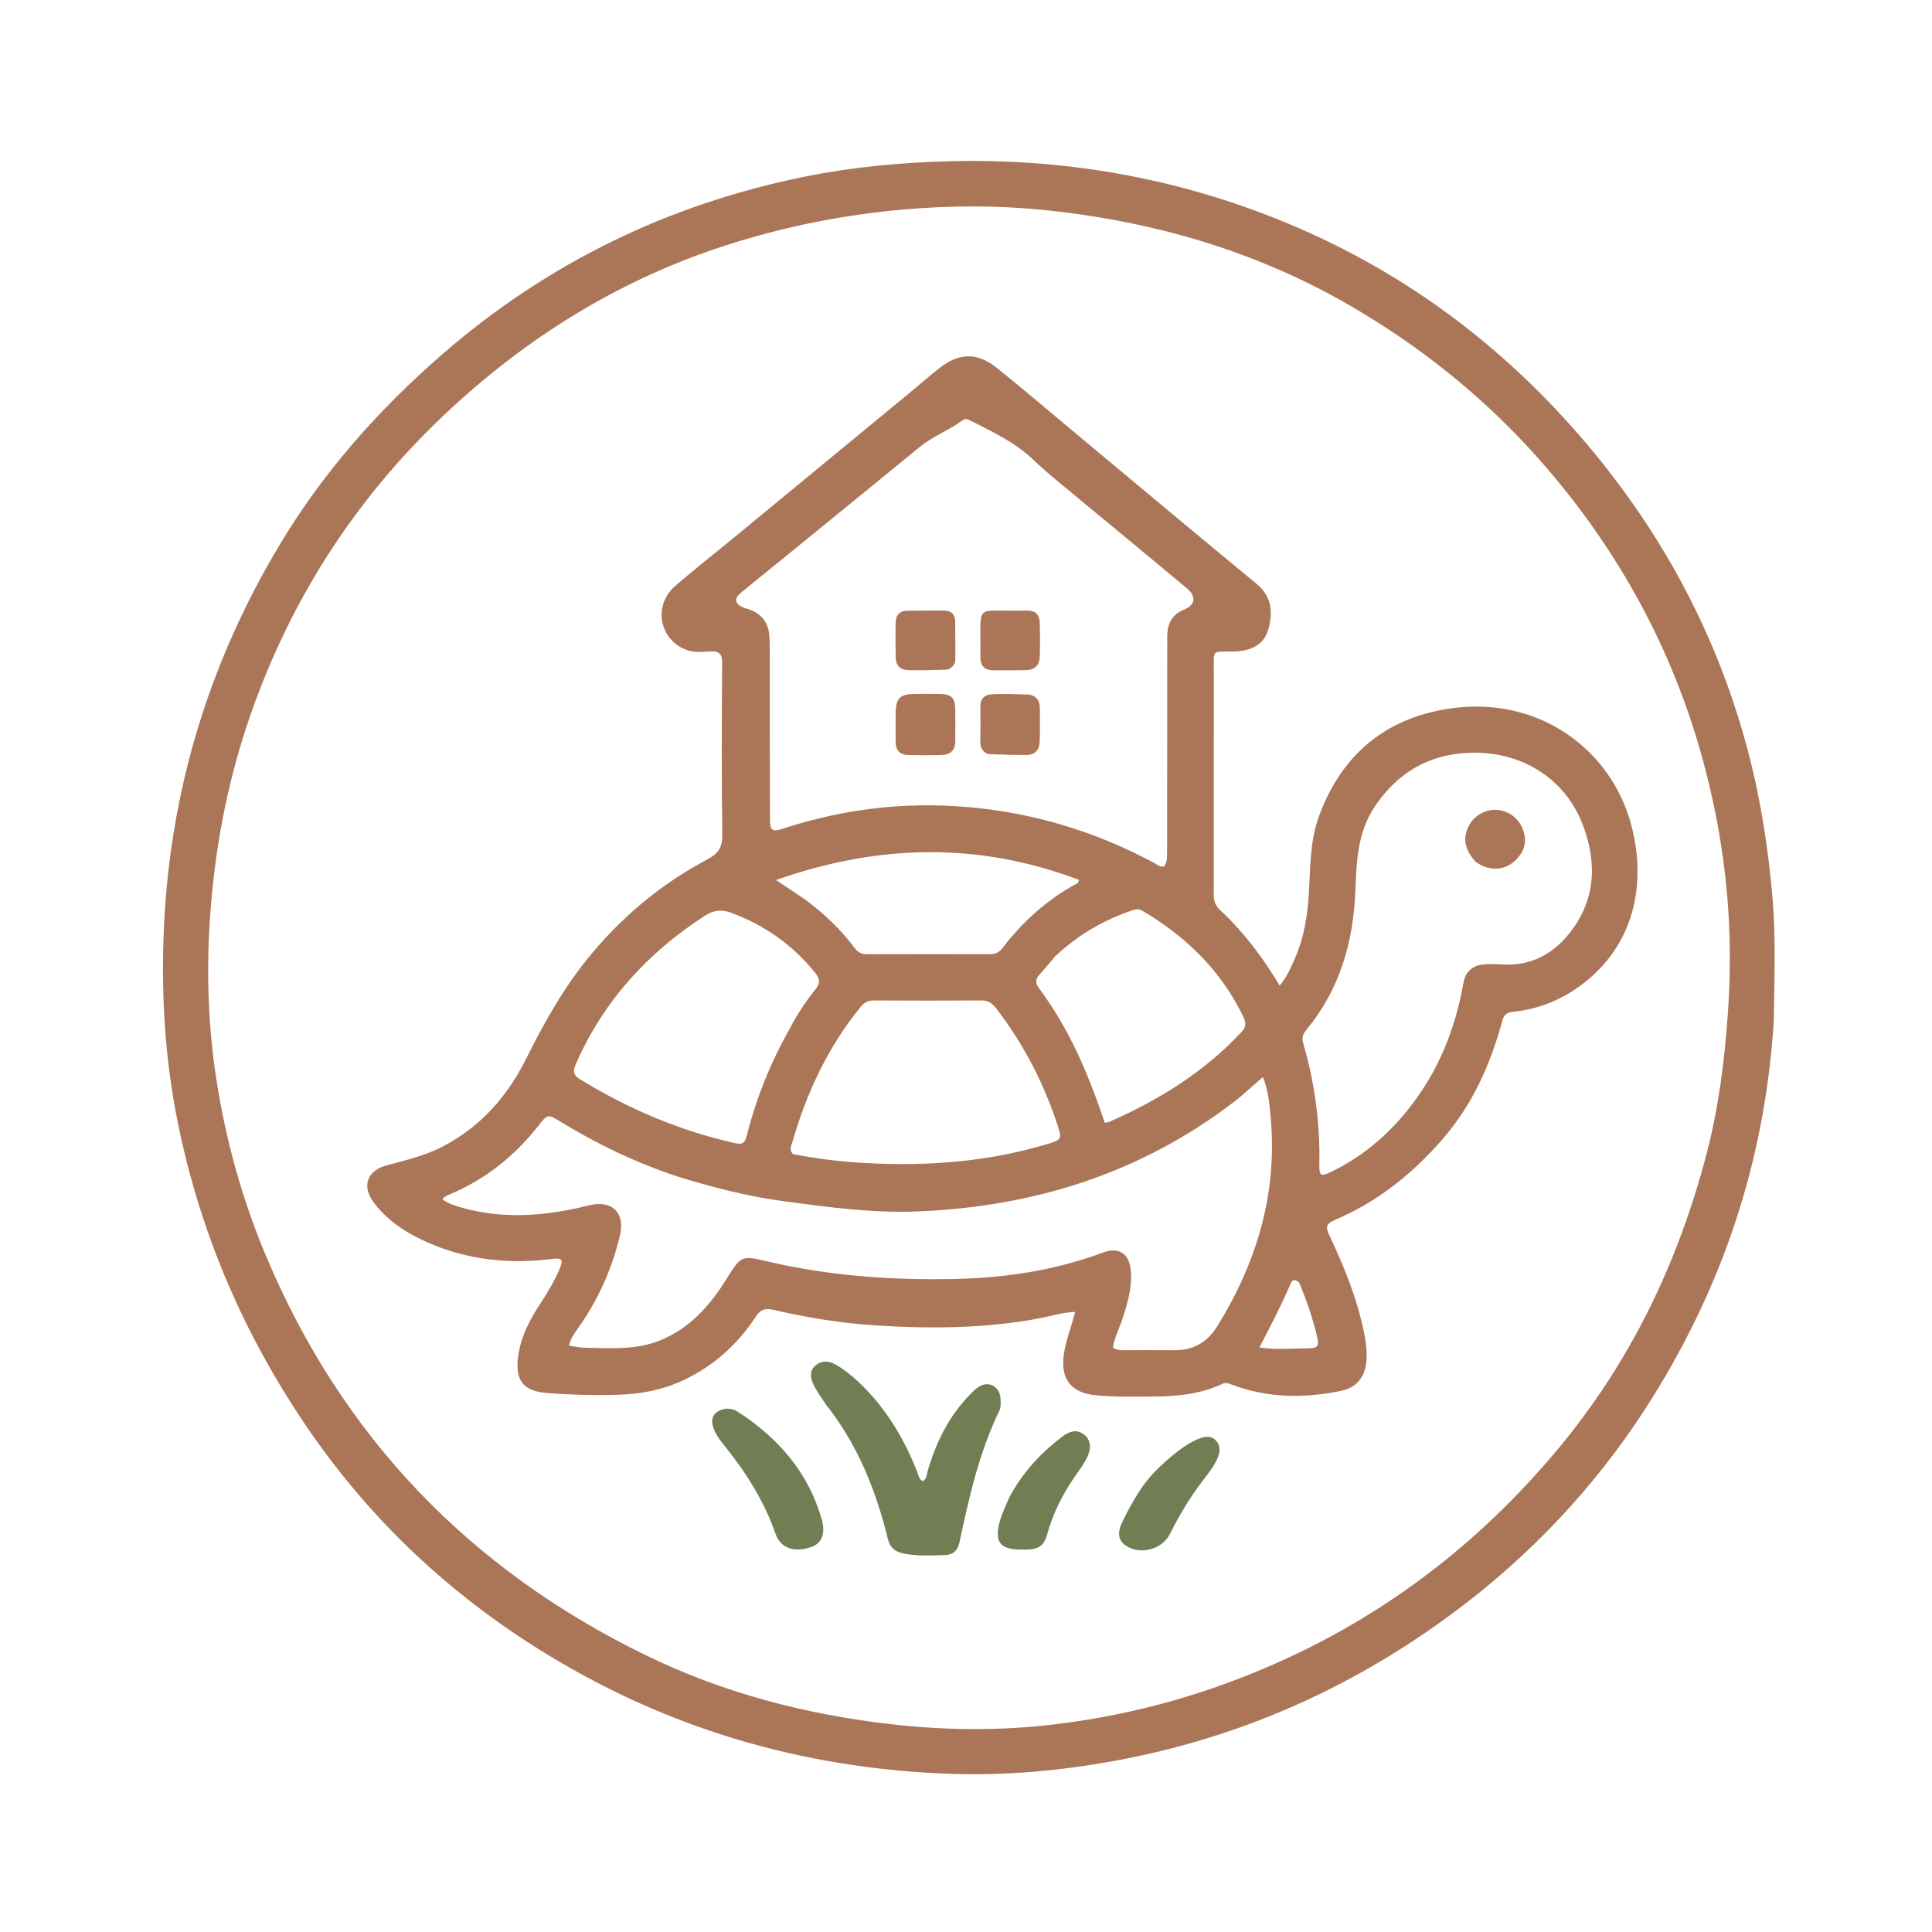
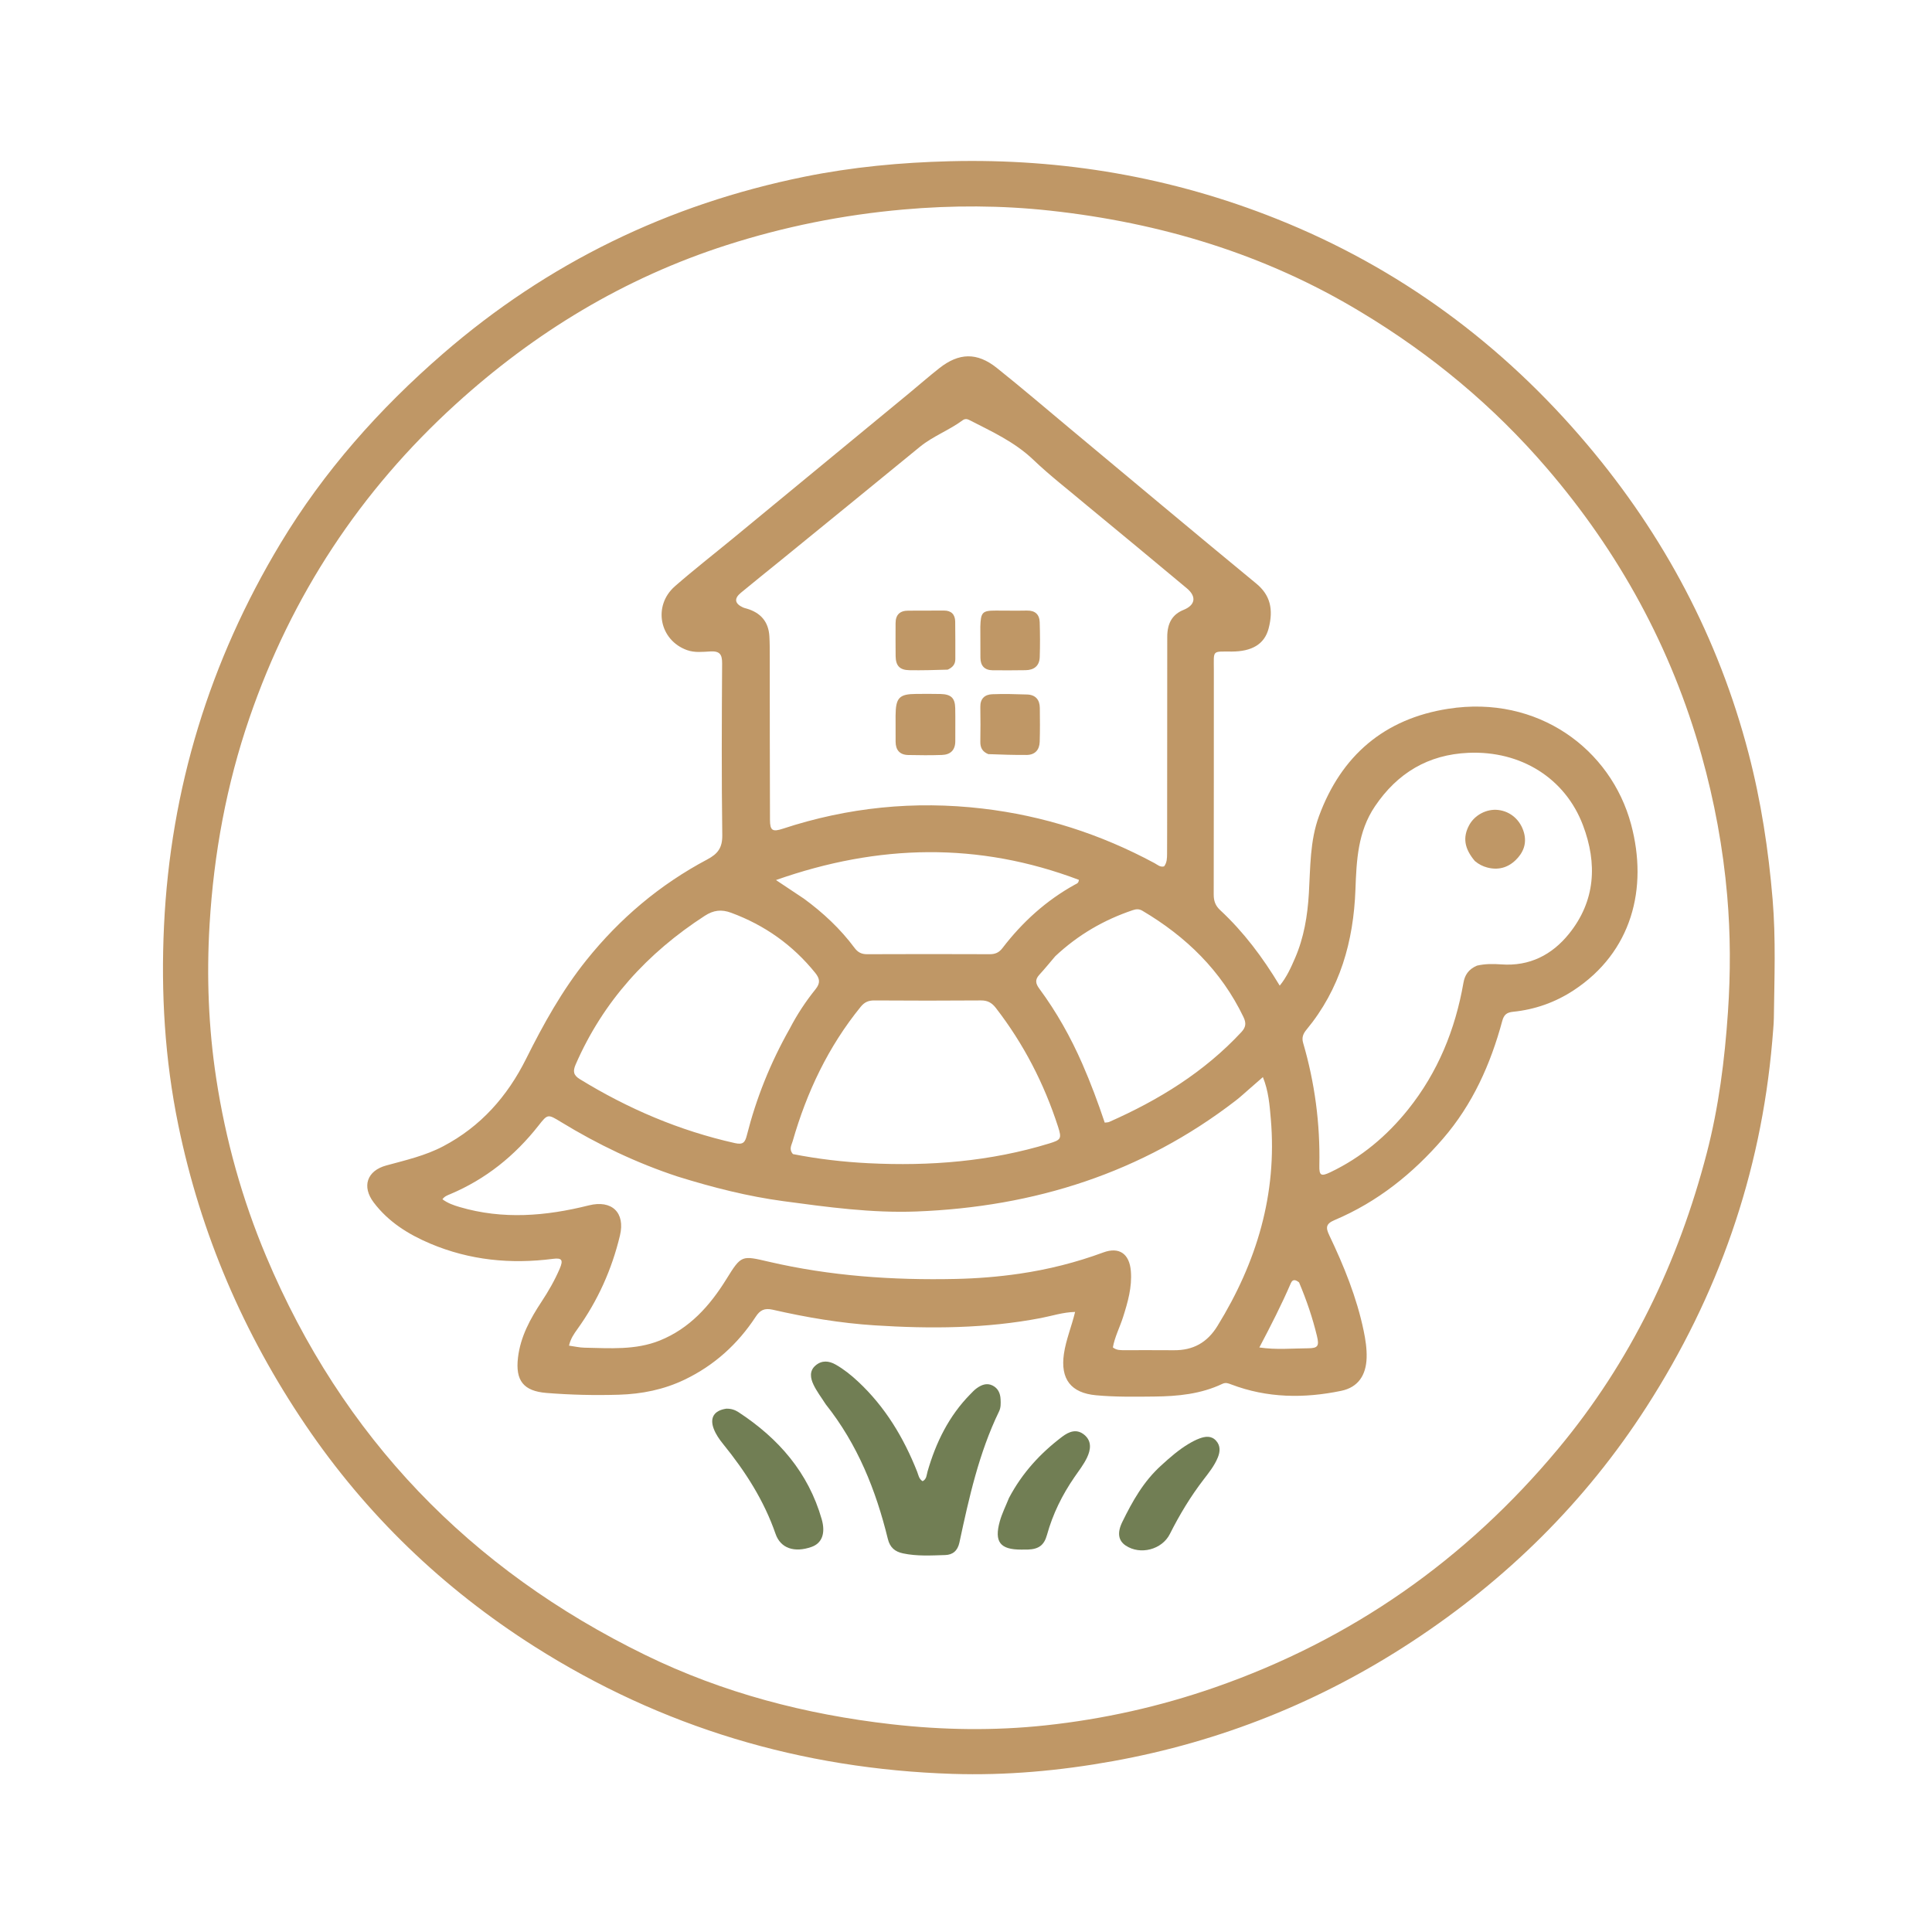
<svg xmlns="http://www.w3.org/2000/svg" version="1.1" id="Layer_1" x="0px" y="0px" width="100%" viewBox="0 0 1024 1024" enable-background="new 0 0 1024 1024" xml:space="preserve">
-   <path fill="#ab7657" opacity="1" stroke="none" d=" M939.325,551.913   C933.243,622.398 910.549,686.825 872.653,745.732   C840.317,795.996 798.519,837.178 748.525,870.012   C699.884,901.956 646.982,923.153 589.701,933.479   C561.62,938.541 533.324,941.115 504.82,940.192   C424.911,937.606 350.845,915.6 283.205,872.645   C234.73,841.86 194.127,802.839 161.941,755.312   C129.099,706.816 106.371,653.965 94.524,596.423   C87.325,561.453 85.256,526.16 86.929,490.707   C90.359,418.036 111.145,350.364 148.639,288.059   C171.666,249.794 201.044,216.719 234.762,187.49   C290.319,139.328 354.293,108.297 426.273,93.685   C451.73,88.517 477.444,86.113 503.461,85.457   C563.304,83.947 621.112,93.861 676.578,115.981   C741.566,141.898 796.326,182.33 841.45,235.832   C882.022,283.938 910.821,338.185 926.735,399.13   C933.374,424.56 937.327,450.433 939.52,476.653   C941.275,497.632 940.451,518.562 940.181,539.519   C940.129,543.497 939.626,547.47 939.325,551.913  M721.225,165.335   C670.49,134.671 615.084,118.022 556.528,111.638   C530.723,108.825 504.771,108.751 478.757,111.051   C446.778,113.878 415.607,120.129 385.125,129.914   C330.976,147.297 283.454,176.095 241.5,214.269   C190.935,260.277 154.526,315.665 132.286,380.288   C120.054,415.831 113.326,452.429 111.082,489.997   C109.446,517.376 110.48,544.581 114.597,571.573   C119.548,604.033 128.313,635.558 141.08,665.9   C181.4,761.725 249.003,831.783 342.084,877.216   C383.201,897.286 427.007,908.7 472.539,913.886   C499.807,916.991 527.015,917.394 554.2,914.474   C584.844,911.182 614.837,904.487 643.986,894.333   C716.375,869.115 776.831,826.729 825.861,767.876   C864.285,721.754 889.572,669.012 904.613,611.2   C910.981,586.726 914.13,561.711 915.847,536.453   C917.251,515.791 917.229,495.165 915.444,474.615   C913.257,449.45 908.674,424.653 901.842,400.256   C885.897,343.321 858.159,292.71 819.767,248.029   C791.675,215.335 758.862,187.948 721.225,165.335  z" />
-   <path fill="#ab7657" opacity="1" stroke="none" d=" M482.172,208.154   C487.571,203.666 492.602,199.289 497.832,195.163   C508.261,186.935 517.845,186.657 528.265,194.959   C541.291,205.338 553.942,216.189 566.741,226.853   C599.762,254.366 632.681,282.003 665.865,309.317   C673.246,315.392 675.066,322.929 672.383,333.144   C670.171,341.568 663.339,345.312 652.889,345.337   C642.209,345.362 643.368,344.36 643.36,355.092   C643.332,394.755 643.383,434.417 643.29,474.079   C643.282,477.495 644.158,480.009 646.719,482.389   C659.111,493.91 669.2,507.31 678.283,522.415   C682.041,517.793 684.233,512.811 686.372,507.887   C691.132,496.932 693.03,485.343 693.732,473.463   C694.544,459.715 694.256,445.695 699.086,432.579   C710.897,400.501 733.679,380.947 767.609,375.663   C815.127,368.263 853.833,397.028 864.526,436.983   C873.6,470.888 864.888,504.622 834.1,524.866   C824.342,531.282 813.546,535.091 801.949,536.264   C798.509,536.611 797.091,537.908 796.217,541.146   C790.031,564.061 780.52,585.332 764.837,603.494   C748.822,622.042 730.098,637.042 707.429,646.633   C702.656,648.653 702.601,650.649 704.56,654.757   C712.307,670.999 719.086,687.622 722.771,705.341   C723.754,710.068 724.487,714.804 724.339,719.676   C724.061,728.827 719.894,735.29 710.903,737.162   C691.237,741.256 671.615,741.039 652.531,733.762   C650.912,733.145 649.63,732.634 647.864,733.474   C636.47,738.891 624.219,740.072 611.851,740.194   C601.534,740.296 591.226,740.478 580.896,739.518   C567.667,738.289 561.93,731.001 563.907,717.52   C565,710.063 567.947,703.155 569.822,695.351   C563.351,695.511 557.562,697.465 551.689,698.591   C522.533,704.183 493.179,704.349 463.702,702.469   C445.405,701.303 427.399,698.251 409.576,694.178   C405.147,693.166 402.833,694.41 400.544,697.9   C391.021,712.418 378.589,723.694 362.845,731.247   C351.838,736.527 340.176,738.86 328.086,739.227   C315.263,739.616 302.446,739.324 289.649,738.289   C277.456,737.304 273.096,731.737 274.547,719.543   C275.869,708.422 281.047,698.997 287.027,689.93   C290.712,684.343 294.017,678.592 296.649,672.451   C298.636,667.816 297.869,666.594 293.068,667.215   C270.676,670.108 248.917,667.967 228.01,659.125   C216.348,654.192 205.799,647.575 198.057,637.316   C191.688,628.877 194.462,620.527 204.727,617.722   C214.999,614.914 225.358,612.575 234.9,607.554   C254.824,597.069 268.902,581.12 278.837,561.211   C287.999,542.851 297.91,524.978 310.815,508.878   C328.567,486.732 349.827,468.799 374.86,455.523   C380.569,452.496 382.914,449.261 382.823,442.559   C382.413,412.235 382.55,381.901 382.739,351.573   C382.769,346.809 381.435,345.015 376.56,345.275   C372.458,345.494 368.232,346.027 364.172,344.584   C349.522,339.379 345.88,321.082 357.744,310.71   C367.772,301.943 378.304,293.754 388.59,285.281   C419.698,259.654 450.794,234.013 482.172,208.154  M575.831,267.69   C566.423,259.737 556.602,252.217 547.717,243.717   C537.732,234.164 525.51,228.649 513.549,222.517   C512.42,221.939 511.219,222.005 510.224,222.744   C503.048,228.071 494.495,231.145 487.531,236.852   C462.928,257.016 438.249,277.087 413.591,297.184   C406.619,302.866 399.573,308.458 392.652,314.202   C388.963,317.263 389.423,319.928 393.788,321.952   C394.386,322.23 395.051,322.368 395.691,322.553   C403.056,324.683 407.323,329.418 407.786,337.199   C407.994,340.687 407.983,344.191 407.987,347.689   C408.021,376.664 407.977,405.639 408.105,434.614   C408.129,440.247 409.488,441.02 414.903,439.239   C449.39,427.896 484.618,424.327 520.713,428.552   C553.021,432.334 583.351,442.099 611.942,457.489   C613.484,458.319 614.89,459.763 616.992,459.201   C618.545,457.22 618.543,454.873 618.573,452.558   C618.62,448.893 618.602,445.227 618.604,441.562   C618.623,406.904 618.63,372.247 618.666,337.589   C618.674,330.149 621.454,325.622 627.308,323.251   C633.508,320.74 634.338,316.248 629.073,311.837   C611.584,297.185 593.973,282.677 575.831,267.69  M359.123,623.578   C337.357,616.403 316.825,606.591 297.285,594.651   C290.363,590.422 290.282,590.398 285.449,596.551   C272.859,612.578 257.482,624.979 238.618,632.922   C237.152,633.539 235.563,634.086 234.511,635.641   C237.294,637.714 240.415,638.809 243.6,639.747   C266.513,646.497 289.331,644.587 312.075,638.88   C324.241,635.827 331.505,642.659 328.587,654.846   C324.277,672.848 316.826,689.466 305.983,704.526   C304.168,707.047 302.386,709.631 301.591,713.218   C304.553,713.628 307.136,714.248 309.731,714.3   C323.184,714.57 336.827,715.677 349.663,710.515   C365.467,704.159 376.24,692.123 385.031,677.917   C392.966,665.096 393.104,665.397 407.502,668.744   C440.104,676.324 473.204,678.6 506.601,677.865   C517.935,677.616 529.183,676.72 540.37,675.085   C555.539,672.869 570.333,669.153 584.753,663.83   C593.221,660.704 598.636,664.531 599.381,673.719   C600.068,682.173 597.766,690.175 595.234,698.125   C593.529,703.479 590.859,708.522 589.843,714.146   C591.837,715.766 594.036,715.612 596.176,715.617   C604.84,715.638 613.504,715.566 622.168,715.648   C632.346,715.744 639.818,711.653 645.284,702.786   C666.06,669.079 676.99,632.9 673.557,593.049   C672.928,585.743 672.369,578.285 669.359,570.886   C666.703,573.207 664.474,575.168 662.23,577.111   C659.839,579.182 657.521,581.351 655.02,583.281   C605.17,621.752 548.084,639.712 485.781,642.11   C462.133,643.02 438.626,639.797 415.214,636.641   C396.389,634.103 378.009,629.456 359.123,623.578  M782.833,511.805   C787.104,510.811 791.447,510.836 795.768,511.15   C810.649,512.23 822.542,506.139 831.566,494.971   C845.672,477.515 846.667,457.686 839.022,437.444   C829.57,412.417 806.068,397.807 778.288,399.015   C757.004,399.941 740.704,409.66 728.75,427.361   C719.635,440.859 718.975,456.119 718.414,471.414   C717.404,498.955 710.281,524.249 692.397,545.834   C690.713,547.866 689.858,549.923 690.671,552.701   C696.88,573.926 699.745,595.602 699.28,617.725   C699.167,623.095 700.162,623.67 705.123,621.304   C721.521,613.483 735.111,602.072 746.379,587.981   C762.113,568.305 771.327,545.665 775.647,520.954   C776.354,516.907 778.211,513.789 782.833,511.805  M418.602,545.163   C422.446,537.743 427.038,530.78 432.263,524.296   C434.898,521.027 434.552,518.693 432.064,515.612   C420.149,500.859 405.319,490.365 387.534,483.787   C382.322,481.859 378.15,482.41 373.528,485.405   C343.131,505.103 319.698,530.738 305.121,564.173   C303.548,567.781 303.91,569.877 307.296,571.956   C332.893,587.674 360.131,599.297 389.521,605.87   C393.903,606.85 394.906,605.427 395.847,601.722   C400.83,582.103 408.263,563.435 418.602,545.163  M420.289,611.692   C433.526,614.306 446.932,615.861 460.362,616.531   C492.804,618.15 524.874,615.634 556.133,606.054   C562.296,604.165 562.851,603.551 560.797,597.203   C553.402,574.347 542.557,553.284 527.827,534.236   C525.685,531.467 523.451,530.222 519.897,530.25   C501.068,530.399 482.237,530.379 463.408,530.255   C460.285,530.235 458.178,531.172 456.188,533.62   C438.993,554.767 427.601,578.829 420.131,604.874   C419.528,606.976 418.014,609.139 420.289,611.692  M559.319,506.811   C556.51,510.099 553.788,513.468 550.863,516.65   C548.493,519.23 548.846,521.286 550.877,524.036   C560.006,536.393 567.475,549.722 573.641,563.809   C578.102,573.999 581.975,584.411 585.529,595.014   C586.567,594.869 587.273,594.922 587.845,594.669   C614.119,583.062 638.219,568.263 657.962,547.023   C660.33,544.476 660.623,542.294 659.068,539.06   C647.263,514.495 628.7,496.452 605.52,482.731   C603.711,481.66 602.166,481.806 600.343,482.422   C585.155,487.549 571.555,495.35 559.319,506.811  M426.116,476.328   C436.256,483.757 445.377,492.256 452.892,502.363   C454.655,504.733 456.586,505.764 459.574,505.751   C481.237,505.653 502.9,505.666 524.562,505.748   C527.478,505.759 529.486,504.906 531.324,502.505   C541.877,488.724 554.505,477.258 569.774,468.828   C570.546,468.401 571.681,468.235 571.831,466.338   C518.628,446.205 465.581,447.315 411.282,466.445   C416.939,470.193 421.241,473.044 426.116,476.328  M688.53,679.703   C686.935,678.46 685.248,677.626 684.165,680.133   C679.243,691.528 673.609,702.58 667.482,714.184   C676.502,715.524 684.927,714.657 693.308,714.617   C698.543,714.592 699.29,713.391 698.009,708.101   C695.705,698.579 692.587,689.319 688.53,679.703  z" />
+   <path fill="#bf9766" opacity="1" stroke="none" d=" M939.325,551.913   C933.243,622.398 910.549,686.825 872.653,745.732   C840.317,795.996 798.519,837.178 748.525,870.012   C699.884,901.956 646.982,923.153 589.701,933.479   C561.62,938.541 533.324,941.115 504.82,940.192   C424.911,937.606 350.845,915.6 283.205,872.645   C234.73,841.86 194.127,802.839 161.941,755.312   C129.099,706.816 106.371,653.965 94.524,596.423   C87.325,561.453 85.256,526.16 86.929,490.707   C90.359,418.036 111.145,350.364 148.639,288.059   C171.666,249.794 201.044,216.719 234.762,187.49   C290.319,139.328 354.293,108.297 426.273,93.685   C451.73,88.517 477.444,86.113 503.461,85.457   C563.304,83.947 621.112,93.861 676.578,115.981   C741.566,141.898 796.326,182.33 841.45,235.832   C882.022,283.938 910.821,338.185 926.735,399.13   C933.374,424.56 937.327,450.433 939.52,476.653   C941.275,497.632 940.451,518.562 940.181,539.519   C940.129,543.497 939.626,547.47 939.325,551.913  M721.225,165.335   C670.49,134.671 615.084,118.022 556.528,111.638   C530.723,108.825 504.771,108.751 478.757,111.051   C446.778,113.878 415.607,120.129 385.125,129.914   C330.976,147.297 283.454,176.095 241.5,214.269   C190.935,260.277 154.526,315.665 132.286,380.288   C120.054,415.831 113.326,452.429 111.082,489.997   C109.446,517.376 110.48,544.581 114.597,571.573   C119.548,604.033 128.313,635.558 141.08,665.9   C181.4,761.725 249.003,831.783 342.084,877.216   C383.201,897.286 427.007,908.7 472.539,913.886   C499.807,916.991 527.015,917.394 554.2,914.474   C584.844,911.182 614.837,904.487 643.986,894.333   C716.375,869.115 776.831,826.729 825.861,767.876   C864.285,721.754 889.572,669.012 904.613,611.2   C910.981,586.726 914.13,561.711 915.847,536.453   C917.251,515.791 917.229,495.165 915.444,474.615   C913.257,449.45 908.674,424.653 901.842,400.256   C885.897,343.321 858.159,292.71 819.767,248.029   C791.675,215.335 758.862,187.948 721.225,165.335  z" />
+   <path fill="#bf9766" opacity="1" stroke="none" d=" M482.172,208.154   C487.571,203.666 492.602,199.289 497.832,195.163   C508.261,186.935 517.845,186.657 528.265,194.959   C541.291,205.338 553.942,216.189 566.741,226.853   C599.762,254.366 632.681,282.003 665.865,309.317   C673.246,315.392 675.066,322.929 672.383,333.144   C670.171,341.568 663.339,345.312 652.889,345.337   C642.209,345.362 643.368,344.36 643.36,355.092   C643.332,394.755 643.383,434.417 643.29,474.079   C643.282,477.495 644.158,480.009 646.719,482.389   C659.111,493.91 669.2,507.31 678.283,522.415   C682.041,517.793 684.233,512.811 686.372,507.887   C691.132,496.932 693.03,485.343 693.732,473.463   C694.544,459.715 694.256,445.695 699.086,432.579   C710.897,400.501 733.679,380.947 767.609,375.663   C815.127,368.263 853.833,397.028 864.526,436.983   C873.6,470.888 864.888,504.622 834.1,524.866   C824.342,531.282 813.546,535.091 801.949,536.264   C798.509,536.611 797.091,537.908 796.217,541.146   C790.031,564.061 780.52,585.332 764.837,603.494   C748.822,622.042 730.098,637.042 707.429,646.633   C702.656,648.653 702.601,650.649 704.56,654.757   C712.307,670.999 719.086,687.622 722.771,705.341   C723.754,710.068 724.487,714.804 724.339,719.676   C724.061,728.827 719.894,735.29 710.903,737.162   C691.237,741.256 671.615,741.039 652.531,733.762   C650.912,733.145 649.63,732.634 647.864,733.474   C636.47,738.891 624.219,740.072 611.851,740.194   C601.534,740.296 591.226,740.478 580.896,739.518   C567.667,738.289 561.93,731.001 563.907,717.52   C565,710.063 567.947,703.155 569.822,695.351   C563.351,695.511 557.562,697.465 551.689,698.591   C522.533,704.183 493.179,704.349 463.702,702.469   C445.405,701.303 427.399,698.251 409.576,694.178   C405.147,693.166 402.833,694.41 400.544,697.9   C391.021,712.418 378.589,723.694 362.845,731.247   C351.838,736.527 340.176,738.86 328.086,739.227   C315.263,739.616 302.446,739.324 289.649,738.289   C277.456,737.304 273.096,731.737 274.547,719.543   C275.869,708.422 281.047,698.997 287.027,689.93   C290.712,684.343 294.017,678.592 296.649,672.451   C298.636,667.816 297.869,666.594 293.068,667.215   C270.676,670.108 248.917,667.967 228.01,659.125   C216.348,654.192 205.799,647.575 198.057,637.316   C191.688,628.877 194.462,620.527 204.727,617.722   C214.999,614.914 225.358,612.575 234.9,607.554   C254.824,597.069 268.902,581.12 278.837,561.211   C287.999,542.851 297.91,524.978 310.815,508.878   C328.567,486.732 349.827,468.799 374.86,455.523   C380.569,452.496 382.914,449.261 382.823,442.559   C382.413,412.235 382.55,381.901 382.739,351.573   C382.769,346.809 381.435,345.015 376.56,345.275   C372.458,345.494 368.232,346.027 364.172,344.584   C349.522,339.379 345.88,321.082 357.744,310.71   C367.772,301.943 378.304,293.754 388.59,285.281   C419.698,259.654 450.794,234.013 482.172,208.154  M575.831,267.69   C566.423,259.737 556.602,252.217 547.717,243.717   C537.732,234.164 525.51,228.649 513.549,222.517   C512.42,221.939 511.219,222.005 510.224,222.744   C503.048,228.071 494.495,231.145 487.531,236.852   C462.928,257.016 438.249,277.087 413.591,297.184   C406.619,302.866 399.573,308.458 392.652,314.202   C388.963,317.263 389.423,319.928 393.788,321.952   C394.386,322.23 395.051,322.368 395.691,322.553   C403.056,324.683 407.323,329.418 407.786,337.199   C407.994,340.687 407.983,344.191 407.987,347.689   C408.021,376.664 407.977,405.639 408.105,434.614   C408.129,440.247 409.488,441.02 414.903,439.239   C449.39,427.896 484.618,424.327 520.713,428.552   C553.021,432.334 583.351,442.099 611.942,457.489   C613.484,458.319 614.89,459.763 616.992,459.201   C618.545,457.22 618.543,454.873 618.573,452.558   C618.62,448.893 618.602,445.227 618.604,441.562   C618.623,406.904 618.63,372.247 618.666,337.589   C618.674,330.149 621.454,325.622 627.308,323.251   C633.508,320.74 634.338,316.248 629.073,311.837   C611.584,297.185 593.973,282.677 575.831,267.69  M359.123,623.578   C337.357,616.403 316.825,606.591 297.285,594.651   C290.363,590.422 290.282,590.398 285.449,596.551   C272.859,612.578 257.482,624.979 238.618,632.922   C237.152,633.539 235.563,634.086 234.511,635.641   C237.294,637.714 240.415,638.809 243.6,639.747   C266.513,646.497 289.331,644.587 312.075,638.88   C324.241,635.827 331.505,642.659 328.587,654.846   C324.277,672.848 316.826,689.466 305.983,704.526   C304.168,707.047 302.386,709.631 301.591,713.218   C304.553,713.628 307.136,714.248 309.731,714.3   C323.184,714.57 336.827,715.677 349.663,710.515   C365.467,704.159 376.24,692.123 385.031,677.917   C392.966,665.096 393.104,665.397 407.502,668.744   C440.104,676.324 473.204,678.6 506.601,677.865   C517.935,677.616 529.183,676.72 540.37,675.085   C555.539,672.869 570.333,669.153 584.753,663.83   C593.221,660.704 598.636,664.531 599.381,673.719   C600.068,682.173 597.766,690.175 595.234,698.125   C593.529,703.479 590.859,708.522 589.843,714.146   C591.837,715.766 594.036,715.612 596.176,715.617   C604.84,715.638 613.504,715.566 622.168,715.648   C632.346,715.744 639.818,711.653 645.284,702.786   C666.06,669.079 676.99,632.9 673.557,593.049   C672.928,585.743 672.369,578.285 669.359,570.886   C666.703,573.207 664.474,575.168 662.23,577.111   C659.839,579.182 657.521,581.351 655.02,583.281   C605.17,621.752 548.084,639.712 485.781,642.11   C462.133,643.02 438.626,639.797 415.214,636.641   C396.389,634.103 378.009,629.456 359.123,623.578  M782.833,511.805   C787.104,510.811 791.447,510.836 795.768,511.15   C810.649,512.23 822.542,506.139 831.566,494.971   C845.672,477.515 846.667,457.686 839.022,437.444   C829.57,412.417 806.068,397.807 778.288,399.015   C757.004,399.941 740.704,409.66 728.75,427.361   C719.635,440.859 718.975,456.119 718.414,471.414   C717.404,498.955 710.281,524.249 692.397,545.834   C690.713,547.866 689.858,549.923 690.671,552.701   C696.88,573.926 699.745,595.602 699.28,617.725   C699.167,623.095 700.162,623.67 705.123,621.304   C721.521,613.483 735.111,602.072 746.379,587.981   C762.113,568.305 771.327,545.665 775.647,520.954   C776.354,516.907 778.211,513.789 782.833,511.805  M418.602,545.163   C422.446,537.743 427.038,530.78 432.263,524.296   C434.898,521.027 434.552,518.693 432.064,515.612   C420.149,500.859 405.319,490.365 387.534,483.787   C382.322,481.859 378.15,482.41 373.528,485.405   C343.131,505.103 319.698,530.738 305.121,564.173   C303.548,567.781 303.91,569.877 307.296,571.956   C332.893,587.674 360.131,599.297 389.521,605.87   C393.903,606.85 394.906,605.427 395.847,601.722   C400.83,582.103 408.263,563.435 418.602,545.163  M420.289,611.692   C433.526,614.306 446.932,615.861 460.362,616.531   C492.804,618.15 524.874,615.634 556.133,606.054   C562.296,604.165 562.851,603.551 560.797,597.203   C553.402,574.347 542.557,553.284 527.827,534.236   C525.685,531.467 523.451,530.222 519.897,530.25   C501.068,530.399 482.237,530.379 463.408,530.255   C460.285,530.235 458.178,531.172 456.188,533.62   C438.993,554.767 427.601,578.829 420.131,604.874   C419.528,606.976 418.014,609.139 420.289,611.692  M559.319,506.811   C556.51,510.099 553.788,513.468 550.863,516.65   C548.493,519.23 548.846,521.286 550.877,524.036   C560.006,536.393 567.475,549.722 573.641,563.809   C578.102,573.999 581.975,584.411 585.529,595.014   C586.567,594.869 587.273,594.922 587.845,594.669   C614.119,583.062 638.219,568.263 657.962,547.023   C660.33,544.476 660.623,542.294 659.068,539.06   C647.263,514.495 628.7,496.452 605.52,482.731   C603.711,481.66 602.166,481.806 600.343,482.422   C585.155,487.549 571.555,495.35 559.319,506.811  M426.116,476.328   C436.256,483.757 445.377,492.256 452.892,502.363   C454.655,504.733 456.586,505.764 459.574,505.751   C481.237,505.653 502.9,505.666 524.562,505.748   C527.478,505.759 529.486,504.906 531.324,502.505   C541.877,488.724 554.505,477.258 569.774,468.828   C570.546,468.401 571.681,468.235 571.831,466.338   C518.628,446.205 465.581,447.315 411.282,466.445   C416.939,470.193 421.241,473.044 426.116,476.328  M688.53,679.703   C686.935,678.46 685.248,677.626 684.165,680.133   C679.243,691.528 673.609,702.58 667.482,714.184   C676.502,715.524 684.927,714.657 693.308,714.617   C698.543,714.592 699.29,713.391 698.009,708.101   C695.705,698.579 692.587,689.319 688.53,679.703  z" />
  <path fill="#717e54" opacity="1" stroke="none" d=" M437.655,744.302   C435.318,740.638 432.84,737.432 431.15,733.854   C429.567,730.5 428.842,726.643 432.253,723.733   C435.594,720.882 439.331,721.206 442.961,723.281   C447.318,725.771 451.199,728.896 454.866,732.323   C469.156,745.673 478.941,761.953 486.089,779.977   C486.799,781.766 487.008,783.882 489.006,785.062   C491.17,784.001 491.097,781.75 491.607,779.976   C496.043,764.539 502.927,750.482 514.329,738.913   C515.379,737.848 516.402,736.717 517.606,735.849   C520.129,734.03 522.942,732.834 526,734.315   C528.973,735.755 530.189,738.455 530.33,741.672   C530.425,743.839 530.519,746.007 529.532,748.043   C518.842,770.1 513.614,793.822 508.514,817.562   C507.577,821.922 504.987,824.086 501.017,824.206   C493.55,824.43 486.035,824.899 478.619,823.325   C474.343,822.417 471.696,820.241 470.574,815.654   C464.265,789.876 454.587,765.601 437.655,744.302  z" />
  <path fill="#717e54" opacity="1" stroke="none" d=" M384.964,746.627   C387.647,746.571 389.679,747.335 391.506,748.533   C412.656,762.397 428.441,780.459 435.524,805.23   C437.664,812.716 435.635,817.958 430.142,819.89   C421.072,823.08 413.725,820.684 411.06,812.979   C404.922,795.234 394.981,779.789 383.258,765.35   C381.251,762.878 379.435,760.273 378.301,757.3   C376.084,751.486 378.419,747.576 384.964,746.627  z" />
  <path fill="#717e54" opacity="1" stroke="none" d=" M534.784,793.949   C541.764,780.71 551.4,770.251 562.961,761.501   C566.639,758.717 570.734,757.106 574.801,760.555   C578.791,763.939 578.071,768.477 576.178,772.483   C574.417,776.209 571.798,779.544 569.44,782.97   C562.968,792.374 557.987,802.464 554.934,813.497   C553.415,818.985 550.587,821.079 544.827,821.297   C543.662,821.34 542.494,821.317 541.328,821.32   C530.102,821.349 526.869,817.284 529.903,806.364   C531.054,802.222 533.027,798.308 534.784,793.949  z" />
  <path fill="#717e54" opacity="1" stroke="none" d=" M615.602,776.588   C620.288,772.3 624.817,768.375 629.983,765.286   C631.829,764.182 633.761,763.152 635.773,762.408   C638.85,761.27 642.07,760.847 644.556,763.621   C646.928,766.269 646.747,769.375 645.46,772.516   C643.667,776.89 640.726,780.544 637.9,784.223   C630.976,793.234 625.16,802.903 620.061,813.035   C615.87,821.361 604.355,824.345 596.625,819.165   C592.804,816.604 591.987,812.502 594.843,806.672   C600.198,795.738 606.098,785.12 615.602,776.588  z" />
-   <path fill="#ab7657" opacity="1" stroke="none" d=" M474.677,379.146   C474.75,369.783 476.662,367.855 485.544,367.797   C489.873,367.768 494.205,367.721 498.532,367.831   C504.078,367.972 506.176,369.961 506.289,375.325   C506.411,381.151 506.297,386.982 506.323,392.81   C506.343,397.539 503.795,399.978 499.303,400.139   C493.316,400.352 487.314,400.305 481.322,400.169   C476.877,400.068 474.706,397.516 474.689,393.112   C474.672,388.616 474.68,384.12 474.677,379.146  z" />
-   <path fill="#ab7657" opacity="1" stroke="none" d=" M523.806,399.701   C520.557,398.366 519.559,396.154 519.597,393.183   C519.675,387.021 519.721,380.856 519.599,374.696   C519.511,370.247 521.978,368.105 525.938,367.954   C532.085,367.718 538.255,367.889 544.408,368.1   C548.804,368.25 551.076,370.829 551.128,375.177   C551.2,381.172 551.253,387.172 551.065,393.161   C550.931,397.432 548.586,400.101 544.178,400.139   C537.527,400.197 530.873,399.959 523.806,399.701  z" />
-   <path fill="#ab7657" opacity="1" stroke="none" d=" M502.301,354.931   C495.239,355.139 488.602,355.338 481.97,355.218   C476.882,355.126 474.786,352.891 474.7,347.805   C474.602,341.998 474.696,336.187 474.675,330.377   C474.658,325.851 476.916,323.664 481.404,323.659   C487.711,323.652 494.018,323.621 500.326,323.606   C504.208,323.597 506.207,325.674 506.275,329.422   C506.393,336.059 506.314,342.7 506.342,349.339   C506.353,351.982 505.027,353.696 502.301,354.931  z" />
-   <path fill="#ab7657" opacity="1" stroke="none" d=" M519.599,332.174   C519.817,324.474 520.661,323.628 527.771,323.618   C533.269,323.611 538.769,323.729 544.264,323.613   C548.612,323.522 550.931,325.635 551.064,329.801   C551.261,335.959 551.289,342.132 551.082,348.288   C550.928,352.897 548.1,355.154 543.573,355.211   C537.742,355.285 531.91,355.328 526.08,355.255   C521.828,355.202 519.684,352.86 519.643,348.645   C519.59,343.314 519.604,337.982 519.599,332.174  z" />
-   <path fill="#ab7657" opacity="1" stroke="none" d=" M781.699,456.36   C776.083,449.716 775.225,443.785 778.685,437.364   C781.608,431.939 787.979,428.599 794.074,429.297   C800.653,430.05 805.928,434.698 807.754,441.407   C809.317,447.146 807.36,451.964 803.323,455.875   C799.106,459.96 793.913,461.333 788.152,459.764   C785.904,459.152 783.803,458.128 781.699,456.36  z" />
+   <path fill="#bf9766" opacity="1" stroke="none" d=" M474.677,379.146   C474.75,369.783 476.662,367.855 485.544,367.797   C489.873,367.768 494.205,367.721 498.532,367.831   C504.078,367.972 506.176,369.961 506.289,375.325   C506.411,381.151 506.297,386.982 506.323,392.81   C506.343,397.539 503.795,399.978 499.303,400.139   C493.316,400.352 487.314,400.305 481.322,400.169   C476.877,400.068 474.706,397.516 474.689,393.112   C474.672,388.616 474.68,384.12 474.677,379.146  z" />
+   <path fill="#bf9766" opacity="1" stroke="none" d=" M523.806,399.701   C520.557,398.366 519.559,396.154 519.597,393.183   C519.675,387.021 519.721,380.856 519.599,374.696   C519.511,370.247 521.978,368.105 525.938,367.954   C532.085,367.718 538.255,367.889 544.408,368.1   C548.804,368.25 551.076,370.829 551.128,375.177   C551.2,381.172 551.253,387.172 551.065,393.161   C550.931,397.432 548.586,400.101 544.178,400.139   C537.527,400.197 530.873,399.959 523.806,399.701  z" />
+   <path fill="#bf9766" opacity="1" stroke="none" d=" M502.301,354.931   C495.239,355.139 488.602,355.338 481.97,355.218   C476.882,355.126 474.786,352.891 474.7,347.805   C474.602,341.998 474.696,336.187 474.675,330.377   C474.658,325.851 476.916,323.664 481.404,323.659   C487.711,323.652 494.018,323.621 500.326,323.606   C504.208,323.597 506.207,325.674 506.275,329.422   C506.393,336.059 506.314,342.7 506.342,349.339   C506.353,351.982 505.027,353.696 502.301,354.931  z" />
+   <path fill="#bf9766" opacity="1" stroke="none" d=" M519.599,332.174   C519.817,324.474 520.661,323.628 527.771,323.618   C533.269,323.611 538.769,323.729 544.264,323.613   C548.612,323.522 550.931,325.635 551.064,329.801   C551.261,335.959 551.289,342.132 551.082,348.288   C550.928,352.897 548.1,355.154 543.573,355.211   C537.742,355.285 531.91,355.328 526.08,355.255   C521.828,355.202 519.684,352.86 519.643,348.645   C519.59,343.314 519.604,337.982 519.599,332.174  z" />
+   <path fill="#bf9766" opacity="1" stroke="none" d=" M781.699,456.36   C776.083,449.716 775.225,443.785 778.685,437.364   C781.608,431.939 787.979,428.599 794.074,429.297   C800.653,430.05 805.928,434.698 807.754,441.407   C809.317,447.146 807.36,451.964 803.323,455.875   C799.106,459.96 793.913,461.333 788.152,459.764   C785.904,459.152 783.803,458.128 781.699,456.36  z" />
</svg>
